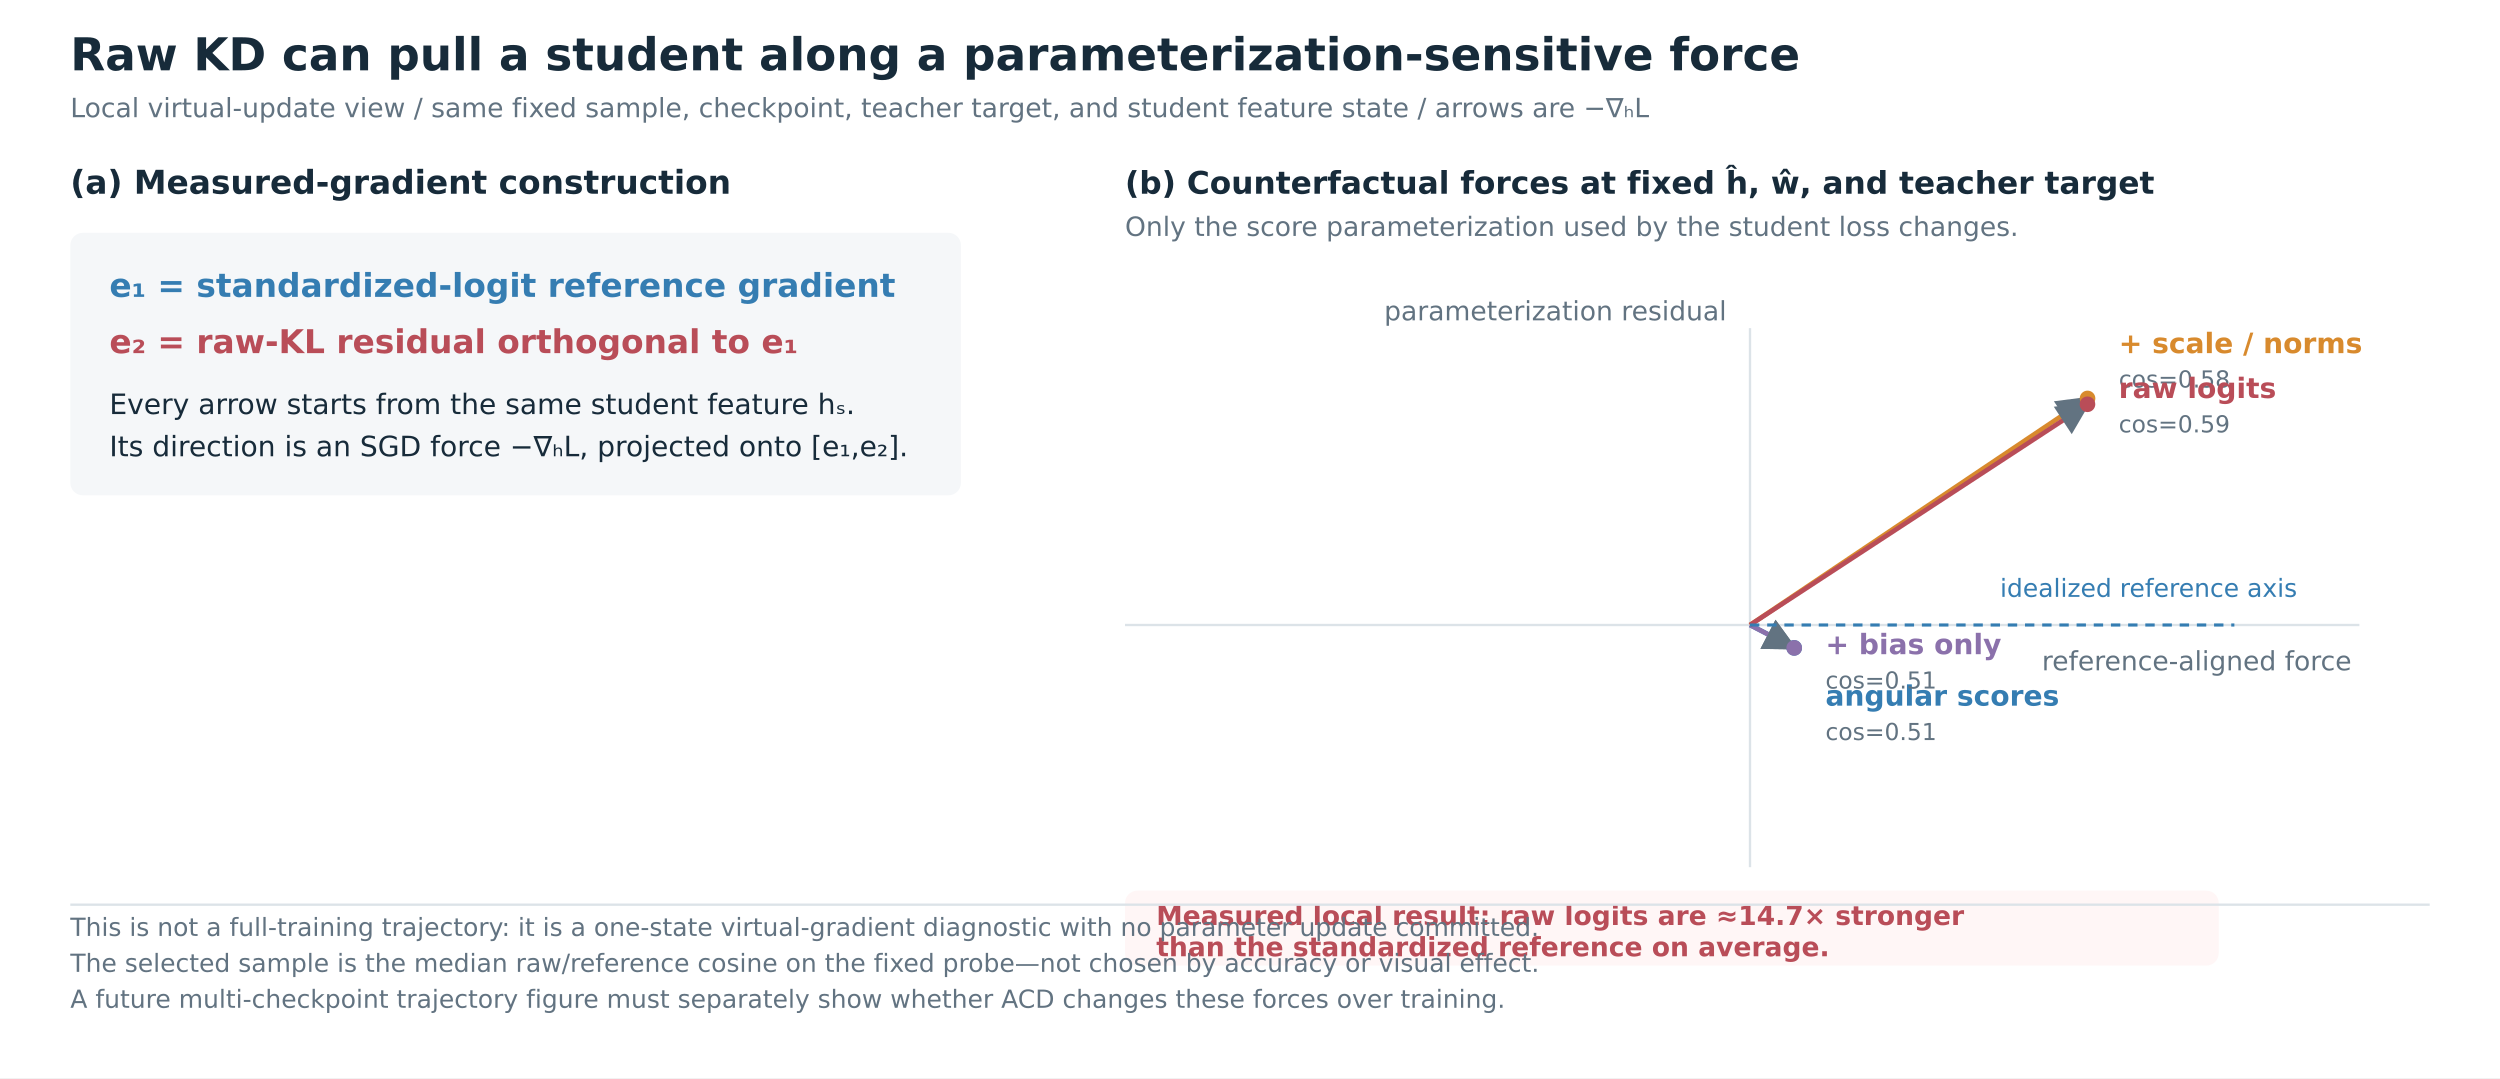
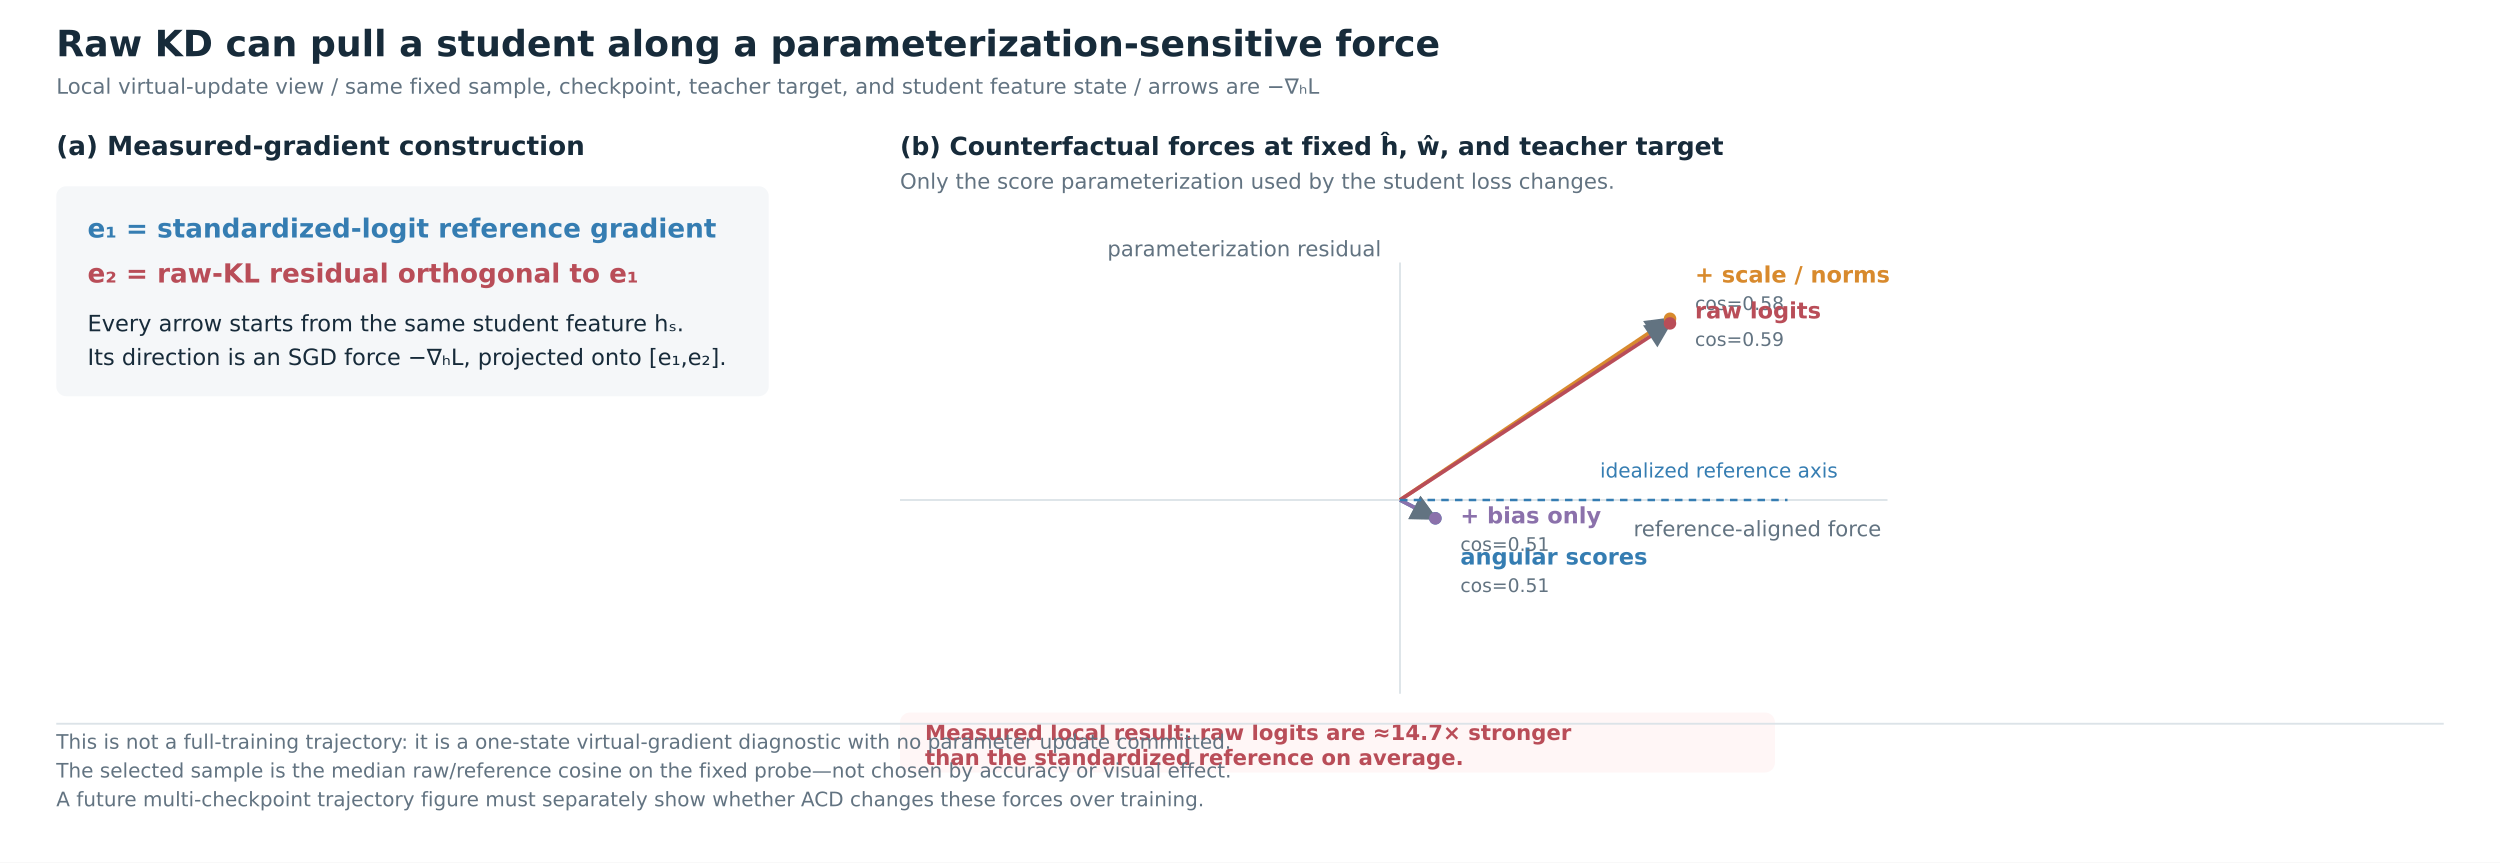
- <svg xmlns="http://www.w3.org/2000/svg" width="1600" height="690" viewBox="0 0 1600 690" role="img">
+ <svg xmlns="http://www.w3.org/2000/svg" width="2000" height="690" viewBox="0 0 2000 690" role="img">
  <defs>
    <marker id="arrow" viewBox="0 0 10 10" refX="9" refY="5" markerWidth="7" markerHeight="7" orient="auto">
      <path d="M0,0 L10,5 L0,10z" fill="#627381" />
    </marker>
  </defs>
-   <rect width="1600" height="100%" fill="white" />
+   <rect width="2000" height="100%" fill="white" />
  <text x="45" y="45" font-family="DejaVu Sans, sans-serif" font-size="29" font-weight="700" text-anchor="start" fill="#172B3A">Raw KD can pull a student along a parameterization-sensitive force</text>
  <text x="45" y="75" font-family="DejaVu Sans, sans-serif" font-size="17" font-weight="400" text-anchor="start" fill="#627381">Local virtual-update view  /  same fixed sample, checkpoint, teacher target, and student feature state  /  arrows are −∇ₕL</text>
  <text x="45" y="124" font-family="DejaVu Sans, sans-serif" font-size="21" font-weight="700" text-anchor="start" fill="#172B3A">(a) Measured-gradient construction</text>
  <rect x="45" y="149" width="570" height="168" rx="8" fill="#F5F7F9" stroke="none" />
  <text x="70" y="190" font-family="DejaVu Sans, sans-serif" font-size="21" font-weight="700" text-anchor="start" fill="#357DB2">e₁ = standardized-logit reference gradient</text>
  <text x="70" y="226" font-family="DejaVu Sans, sans-serif" font-size="21" font-weight="700" text-anchor="start" fill="#B94D58">e₂ = raw-KL residual orthogonal to e₁</text>
  <text x="70" y="265" font-family="DejaVu Sans, sans-serif" font-size="18" font-weight="400" text-anchor="start" fill="#172B3A">Every arrow starts from the same student feature hₛ.</text>
  <text x="70" y="292" font-family="DejaVu Sans, sans-serif" font-size="18" font-weight="400" text-anchor="start" fill="#172B3A">Its direction is an SGD force −∇ₕL, projected onto [e₁,e₂].</text>
  <text x="720" y="124" font-family="DejaVu Sans, sans-serif" font-size="20" font-weight="700" text-anchor="start" fill="#172B3A">(b) Counterfactual forces at fixed ĥ, ŵ, and teacher target</text>
  <text x="720" y="151" font-family="DejaVu Sans, sans-serif" font-size="17" font-weight="400" text-anchor="start" fill="#627381">Only the score parameterization used by the student loss changes.</text>
  <line x1="720" y1="400" x2="1510" y2="400" stroke="#DCE3E8" stroke-width="1.5" />
  <line x1="1120" y1="210" x2="1120" y2="555" stroke="#DCE3E8" stroke-width="1.5" />
  <text x="1505" y="429" font-family="DejaVu Sans, sans-serif" font-size="17" font-weight="400" text-anchor="end" fill="#627381">reference-aligned force</text>
  <text x="1105" y="205" font-family="DejaVu Sans, sans-serif" font-size="17" font-weight="400" text-anchor="end" fill="#627381">parameterization residual</text>
  <line x1="1120" y1="400" x2="1148.282" y2="414.625" stroke="#357DB2" stroke-width="3" marker-end="url(#arrow)" />
  <circle cx="1148.282" cy="414.625" r="5" fill="#357DB2" />
  <text x="1168.282" y="451.625" font-family="DejaVu Sans, sans-serif" font-size="18" font-weight="700" text-anchor="start" fill="#357DB2">angular scores</text>
  <text x="1168.282" y="473.625" font-family="DejaVu Sans, sans-serif" font-size="15" font-weight="400" text-anchor="start" fill="#627381">cos=0.51</text>
  <line x1="1120" y1="400" x2="1336.026" y2="255.0" stroke="#D88A2D" stroke-width="3" marker-end="url(#arrow)" />
  <circle cx="1336.026" cy="255.0" r="5" fill="#D88A2D" />
  <text x="1356.026" y="226.0" font-family="DejaVu Sans, sans-serif" font-size="18" font-weight="700" text-anchor="start" fill="#D88A2D">+ scale / norms</text>
  <text x="1356.026" y="248.0" font-family="DejaVu Sans, sans-serif" font-size="15" font-weight="400" text-anchor="start" fill="#627381">cos=0.58</text>
  <line x1="1120" y1="400" x2="1148.288" y2="414.672" stroke="#8B71AB" stroke-width="3" marker-end="url(#arrow)" />
  <circle cx="1148.288" cy="414.672" r="5" fill="#8B71AB" />
  <text x="1168.288" y="418.672" font-family="DejaVu Sans, sans-serif" font-size="18" font-weight="700" text-anchor="start" fill="#8B71AB">+ bias only</text>
  <text x="1168.288" y="440.672" font-family="DejaVu Sans, sans-serif" font-size="15" font-weight="400" text-anchor="start" fill="#627381">cos=0.51</text>
  <line x1="1120" y1="400" x2="1335.98" y2="258.737" stroke="#B94D58" stroke-width="3" marker-end="url(#arrow)" />
  <circle cx="1335.98" cy="258.737" r="5" fill="#B94D58" />
  <text x="1355.98" y="254.737" font-family="DejaVu Sans, sans-serif" font-size="18" font-weight="700" text-anchor="start" fill="#B94D58">raw logits</text>
  <text x="1355.98" y="276.737" font-family="DejaVu Sans, sans-serif" font-size="15" font-weight="400" text-anchor="start" fill="#627381">cos=0.59</text>
  <line x1="1120" y1="400" x2="1430" y2="400" stroke="#357DB2" stroke-width="2" stroke-dasharray="6 5" />
  <text x="1280" y="382" font-family="DejaVu Sans, sans-serif" font-size="16" font-weight="400" text-anchor="start" fill="#357DB2">idealized reference axis</text>
  <rect x="720" y="570" width="700" height="48" rx="8" fill="#FFF6F6" stroke="none" />
  <text x="740" y="592" font-family="DejaVu Sans, sans-serif" font-size="17" font-weight="600" text-anchor="start" fill="#B94D58">Measured local result: raw logits are ≈14.7× stronger</text>
  <text x="740" y="612" font-family="DejaVu Sans, sans-serif" font-size="17" font-weight="600" text-anchor="start" fill="#B94D58">than the standardized reference on average.</text>
-   <line x1="45" y1="579" x2="1555" y2="579" stroke="#DCE3E8" stroke-width="1.5" />
+   <line x1="45" y1="579" x2="1955" y2="579" stroke="#DCE3E8" stroke-width="1.5" />
  <text x="45" y="599" font-family="DejaVu Sans, sans-serif" font-size="16" font-weight="400" text-anchor="start" fill="#627381">This is not a full-training trajectory: it is a one-state virtual-gradient diagnostic with no parameter update committed.</text>
  <text x="45" y="622" font-family="DejaVu Sans, sans-serif" font-size="16" font-weight="400" text-anchor="start" fill="#627381">The selected sample is the median raw/reference cosine on the fixed probe—not chosen by accuracy or visual effect.</text>
  <text x="45" y="645" font-family="DejaVu Sans, sans-serif" font-size="16" font-weight="400" text-anchor="start" fill="#627381">A future multi-checkpoint trajectory figure must separately show whether ACD changes these forces over training.</text>
</svg>
